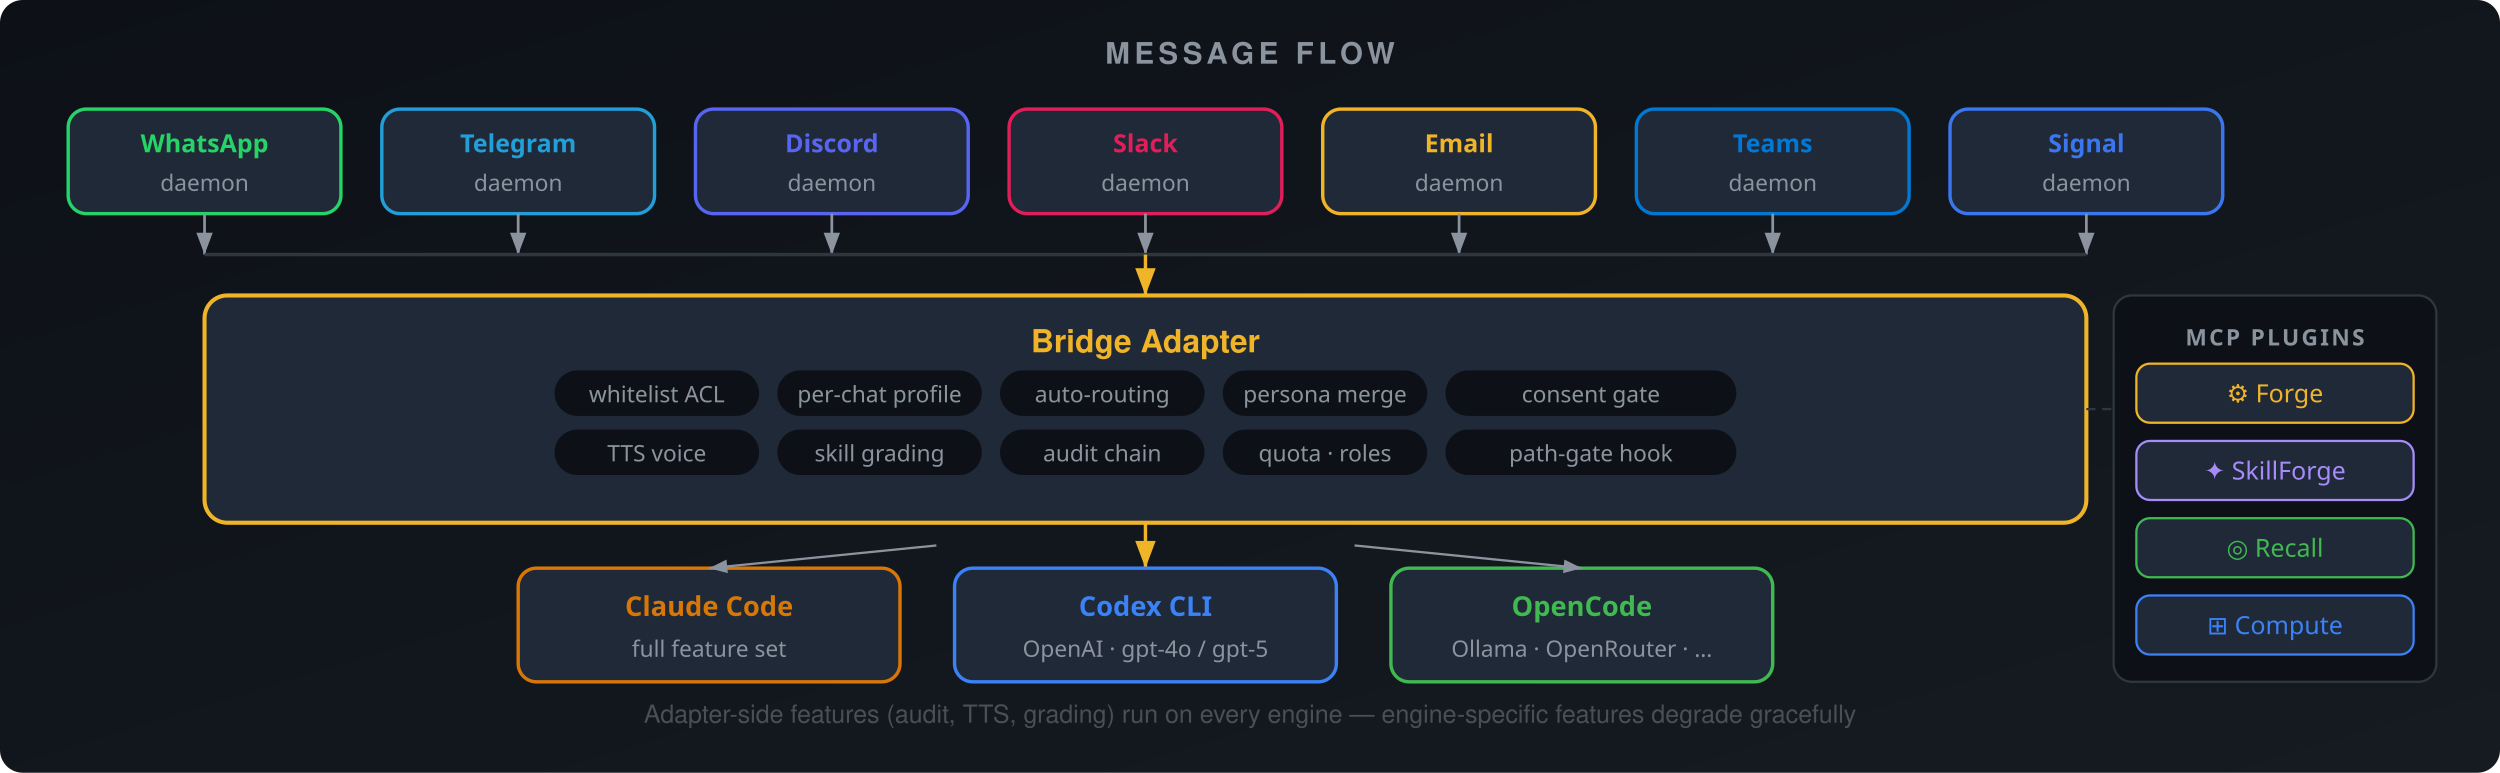
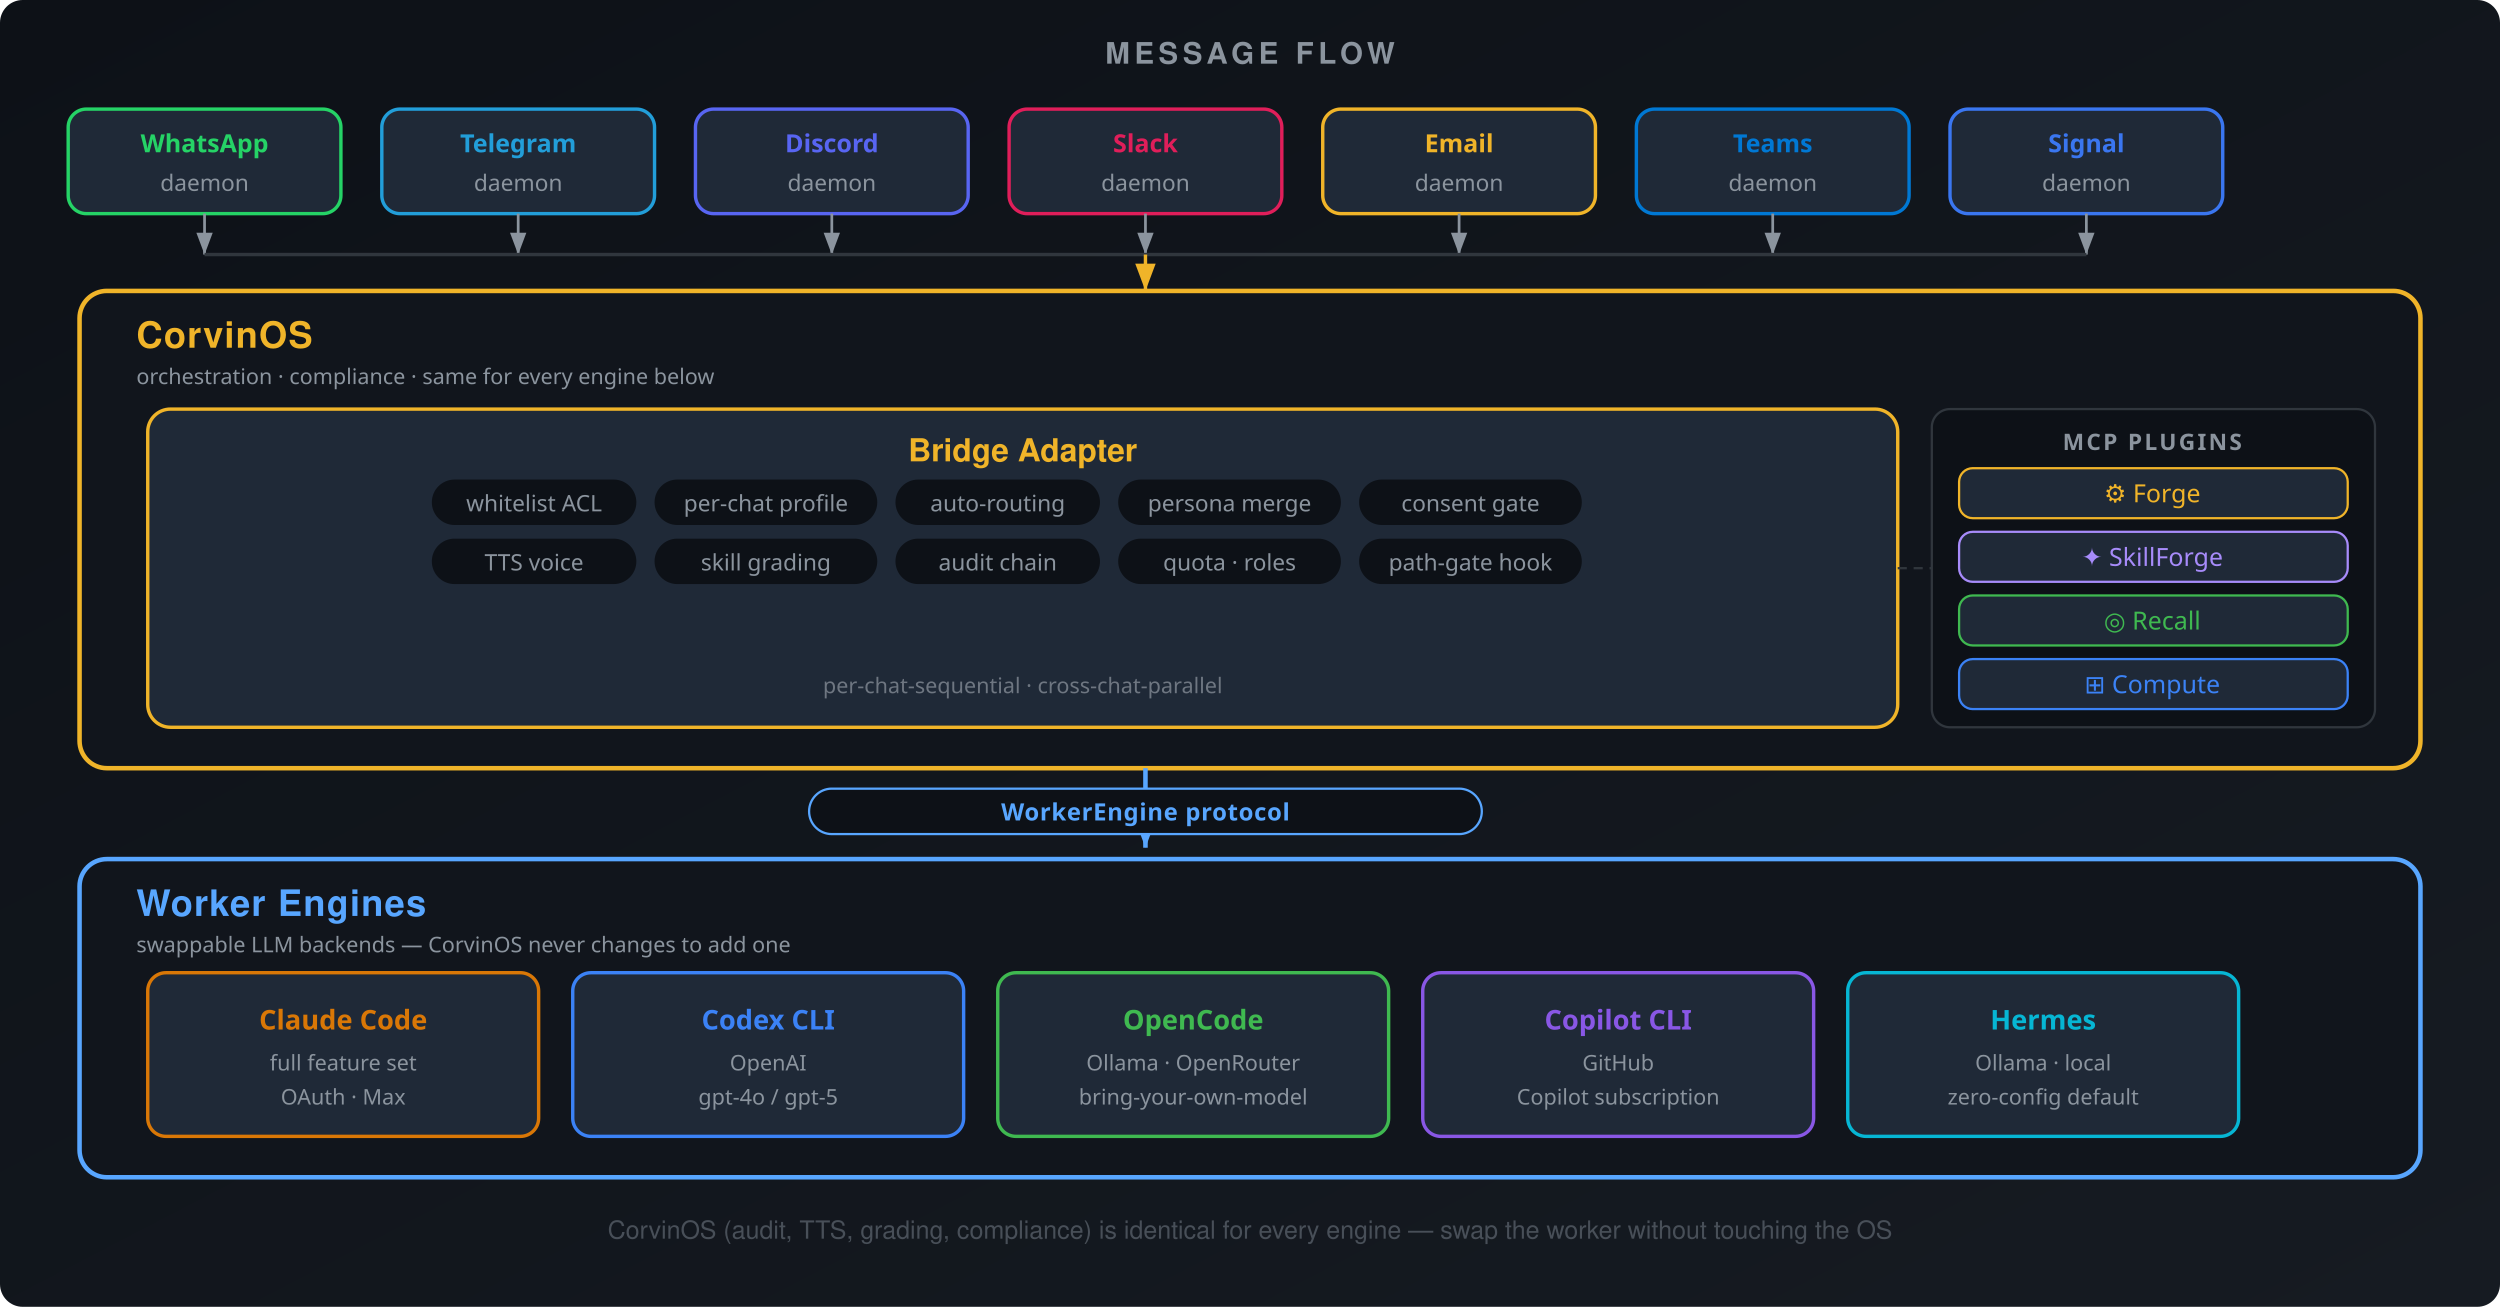
- <svg xmlns="http://www.w3.org/2000/svg" width="1100" height="340" viewBox="0 0 1100 340">
+ <svg xmlns="http://www.w3.org/2000/svg" width="1100" height="575" viewBox="0 0 1100 575">
  <defs>
    <linearGradient id="bg2" x1="0%" y1="0%" x2="100%" y2="100%">
      <stop offset="0%" stop-color="#0d1117" />
      <stop offset="100%" stop-color="#161b22" />
    </linearGradient>
    <marker id="arr" markerWidth="8" markerHeight="6" refX="8" refY="3" orient="auto">
      <polygon points="0 0, 8 3, 0 6" fill="#8b949e" />
    </marker>
    <marker id="arrAmber" markerWidth="8" markerHeight="6" refX="8" refY="3" orient="auto">
      <polygon points="0 0, 8 3, 0 6" fill="#f0b429" />
    </marker>
-     <filter id="glow">
-       <feGaussianBlur stdDeviation="3" result="blur" />
-       <feMerge>
-         <feMergeNode in="blur" />
-         <feMergeNode in="SourceGraphic" />
-       </feMerge>
-     </filter>
+     <marker id="arrBlue" markerWidth="8" markerHeight="6" refX="8" refY="3" orient="auto">
+       <polygon points="0 0, 8 3, 0 6" fill="#58a6ff" />
+     </marker>
  </defs>
-   <rect width="1100" height="340" rx="10" fill="url(#bg2)" />
+   <rect width="1100" height="575" rx="10" fill="url(#bg2)" />
  <text x="550" y="28" text-anchor="middle" font-family="-apple-system, BlinkMacSystemFont, 'Segoe UI', Helvetica, Arial, sans-serif" font-size="13" font-weight="600" fill="#8b949e" letter-spacing="2">MESSAGE FLOW</text>
  <rect x="30" y="48" width="120" height="46" rx="8" fill="#1f2937" stroke="#25d366" stroke-width="1.5" />
  <text x="90" y="67" text-anchor="middle" font-family="sans-serif" font-size="11" font-weight="600" fill="#25d366">WhatsApp</text>
  <text x="90" y="84" text-anchor="middle" font-family="sans-serif" font-size="10" fill="#8b949e">daemon</text>
  <rect x="168" y="48" width="120" height="46" rx="8" fill="#1f2937" stroke="#229ed9" stroke-width="1.5" />
  <text x="228" y="67" text-anchor="middle" font-family="sans-serif" font-size="11" font-weight="600" fill="#229ed9">Telegram</text>
  <text x="228" y="84" text-anchor="middle" font-family="sans-serif" font-size="10" fill="#8b949e">daemon</text>
  <rect x="306" y="48" width="120" height="46" rx="8" fill="#1f2937" stroke="#5865f2" stroke-width="1.5" />
  <text x="366" y="67" text-anchor="middle" font-family="sans-serif" font-size="11" font-weight="600" fill="#5865f2">Discord</text>
  <text x="366" y="84" text-anchor="middle" font-family="sans-serif" font-size="10" fill="#8b949e">daemon</text>
  <rect x="444" y="48" width="120" height="46" rx="8" fill="#1f2937" stroke="#e01e5a" stroke-width="1.5" />
  <text x="504" y="67" text-anchor="middle" font-family="sans-serif" font-size="11" font-weight="600" fill="#e01e5a">Slack</text>
  <text x="504" y="84" text-anchor="middle" font-family="sans-serif" font-size="10" fill="#8b949e">daemon</text>
  <rect x="582" y="48" width="120" height="46" rx="8" fill="#1f2937" stroke="#f0b429" stroke-width="1.5" />
  <text x="642" y="67" text-anchor="middle" font-family="sans-serif" font-size="11" font-weight="600" fill="#f0b429">Email</text>
  <text x="642" y="84" text-anchor="middle" font-family="sans-serif" font-size="10" fill="#8b949e">daemon</text>
  <rect x="720" y="48" width="120" height="46" rx="8" fill="#1f2937" stroke="#0078d4" stroke-width="1.5" />
  <text x="780" y="67" text-anchor="middle" font-family="sans-serif" font-size="11" font-weight="600" fill="#0078d4">Teams</text>
  <text x="780" y="84" text-anchor="middle" font-family="sans-serif" font-size="10" fill="#8b949e">daemon</text>
  <rect x="858" y="48" width="120" height="46" rx="8" fill="#1f2937" stroke="#3a76f0" stroke-width="1.5" />
  <text x="918" y="67" text-anchor="middle" font-family="sans-serif" font-size="11" font-weight="600" fill="#3a76f0">Signal</text>
  <text x="918" y="84" text-anchor="middle" font-family="sans-serif" font-size="10" fill="#8b949e">daemon</text>
  <line x1="90" y1="94" x2="90" y2="112" stroke="#8b949e" stroke-width="1.2" marker-end="url(#arr)" />
  <line x1="228" y1="94" x2="228" y2="112" stroke="#8b949e" stroke-width="1.2" marker-end="url(#arr)" />
  <line x1="366" y1="94" x2="366" y2="112" stroke="#8b949e" stroke-width="1.2" marker-end="url(#arr)" />
  <line x1="504" y1="94" x2="504" y2="112" stroke="#8b949e" stroke-width="1.2" marker-end="url(#arr)" />
  <line x1="642" y1="94" x2="642" y2="112" stroke="#8b949e" stroke-width="1.2" marker-end="url(#arr)" />
  <line x1="780" y1="94" x2="780" y2="112" stroke="#8b949e" stroke-width="1.2" marker-end="url(#arr)" />
  <line x1="918" y1="94" x2="918" y2="112" stroke="#8b949e" stroke-width="1.2" marker-end="url(#arr)" />
  <line x1="90" y1="112" x2="918" y2="112" stroke="#30363d" stroke-width="1.5" />
-   <line x1="504" y1="112" x2="504" y2="130" stroke="#f0b429" stroke-width="1.5" marker-end="url(#arrAmber)" />
-   <rect x="90" y="130" width="828" height="100" rx="10" fill="#1f2937" stroke="#f0b429" stroke-width="1.8" />
-   <text x="504" y="155" text-anchor="middle" font-family="-apple-system, BlinkMacSystemFont, 'Segoe UI', Helvetica, Arial, sans-serif" font-size="14" font-weight="700" fill="#f0b429">Bridge Adapter</text>
-   <rect x="244" y="163" width="90" height="20" rx="10" fill="#0d1117" />
-   <text x="289" y="177" text-anchor="middle" font-family="sans-serif" font-size="10" fill="#8b949e">whitelist ACL</text>
-   <rect x="342" y="163" width="90" height="20" rx="10" fill="#0d1117" />
-   <text x="387" y="177" text-anchor="middle" font-family="sans-serif" font-size="10" fill="#8b949e">per-chat profile</text>
-   <rect x="440" y="163" width="90" height="20" rx="10" fill="#0d1117" />
-   <text x="485" y="177" text-anchor="middle" font-family="sans-serif" font-size="10" fill="#8b949e">auto-routing</text>
-   <rect x="538" y="163" width="90" height="20" rx="10" fill="#0d1117" />
-   <text x="583" y="177" text-anchor="middle" font-family="sans-serif" font-size="10" fill="#8b949e">persona merge</text>
-   <rect x="636" y="163" width="128" height="20" rx="10" fill="#0d1117" />
-   <text x="700" y="177" text-anchor="middle" font-family="sans-serif" font-size="10" fill="#8b949e">consent gate</text>
-   <rect x="244" y="189" width="90" height="20" rx="10" fill="#0d1117" />
-   <text x="289" y="203" text-anchor="middle" font-family="sans-serif" font-size="10" fill="#8b949e">TTS voice</text>
-   <rect x="342" y="189" width="90" height="20" rx="10" fill="#0d1117" />
-   <text x="387" y="203" text-anchor="middle" font-family="sans-serif" font-size="10" fill="#8b949e">skill grading</text>
-   <rect x="440" y="189" width="90" height="20" rx="10" fill="#0d1117" />
-   <text x="485" y="203" text-anchor="middle" font-family="sans-serif" font-size="10" fill="#8b949e">audit chain</text>
-   <rect x="538" y="189" width="90" height="20" rx="10" fill="#0d1117" />
-   <text x="583" y="203" text-anchor="middle" font-family="sans-serif" font-size="10" fill="#8b949e">quota · roles</text>
-   <rect x="636" y="189" width="128" height="20" rx="10" fill="#0d1117" />
-   <text x="700" y="203" text-anchor="middle" font-family="sans-serif" font-size="10" fill="#8b949e">path-gate hook</text>
-   <line x1="504" y1="230" x2="504" y2="250" stroke="#f0b429" stroke-width="1.5" marker-end="url(#arrAmber)" />
-   <rect x="228" y="250" width="168" height="50" rx="8" fill="#1f2937" stroke="#d97706" stroke-width="1.5" />
-   <text x="312" y="271" text-anchor="middle" font-family="sans-serif" font-size="12" font-weight="700" fill="#d97706">Claude Code</text>
-   <text x="312" y="289" text-anchor="middle" font-family="sans-serif" font-size="10" fill="#8b949e">full feature set</text>
-   <rect x="420" y="250" width="168" height="50" rx="8" fill="#1f2937" stroke="#3b82f6" stroke-width="1.5" />
-   <text x="504" y="271" text-anchor="middle" font-family="sans-serif" font-size="12" font-weight="700" fill="#3b82f6">Codex CLI</text>
-   <text x="504" y="289" text-anchor="middle" font-family="sans-serif" font-size="10" fill="#8b949e">OpenAI · gpt-4o / gpt-5</text>
-   <rect x="612" y="250" width="168" height="50" rx="8" fill="#1f2937" stroke="#3fb950" stroke-width="1.5" />
-   <text x="696" y="271" text-anchor="middle" font-family="sans-serif" font-size="12" font-weight="700" fill="#3fb950">OpenCode</text>
-   <text x="696" y="289" text-anchor="middle" font-family="sans-serif" font-size="10" fill="#8b949e">Ollama · OpenRouter · …</text>
-   <line x1="412" y1="240" x2="312" y2="250" stroke="#8b949e" stroke-width="1" marker-end="url(#arr)" />
-   <line x1="504" y1="250" x2="504" y2="250" stroke="#8b949e" stroke-width="1" />
-   <line x1="596" y1="240" x2="696" y2="250" stroke="#8b949e" stroke-width="1" marker-end="url(#arr)" />
-   <rect x="930" y="130" width="142" height="170" rx="8" fill="#0d1117" stroke="#30363d" stroke-width="1" />
-   <text x="1001" y="152" text-anchor="middle" font-family="sans-serif" font-size="10" font-weight="700" fill="#8b949e" letter-spacing="1">MCP PLUGINS</text>
-   <rect x="940" y="160" width="122" height="26" rx="6" fill="#1f2937" stroke="#f0b429" stroke-width="1" />
-   <text x="1001" y="177" text-anchor="middle" font-family="sans-serif" font-size="11" fill="#f0b429">⚙ Forge</text>
-   <rect x="940" y="194" width="122" height="26" rx="6" fill="#1f2937" stroke="#a78bfa" stroke-width="1" />
-   <text x="1001" y="211" text-anchor="middle" font-family="sans-serif" font-size="11" fill="#a78bfa">✦ SkillForge</text>
-   <rect x="940" y="228" width="122" height="26" rx="6" fill="#1f2937" stroke="#3fb950" stroke-width="1" />
-   <text x="1001" y="245" text-anchor="middle" font-family="sans-serif" font-size="11" fill="#3fb950">◎ Recall</text>
-   <rect x="940" y="262" width="122" height="26" rx="6" fill="#1f2937" stroke="#3b82f6" stroke-width="1" />
-   <text x="1001" y="279" text-anchor="middle" font-family="sans-serif" font-size="11" fill="#3b82f6">⊞ Compute</text>
-   <line x1="918" y1="180" x2="930" y2="180" stroke="#30363d" stroke-width="1" stroke-dasharray="4,3" />
-   <text x="550" y="318" text-anchor="middle" font-family="-apple-system, BlinkMacSystemFont, 'Segoe UI', Helvetica, Arial, sans-serif" font-size="11" fill="#484f58">
-     Adapter-side features (audit, TTS, grading) run on every engine — engine-specific features degrade gracefully
+   <line x1="504" y1="112" x2="504" y2="128" stroke="#f0b429" stroke-width="1.5" marker-end="url(#arrAmber)" />
+   <rect x="35" y="128" width="1030" height="210" rx="12" fill="#11151c" stroke="#f0b429" stroke-width="2" />
+   <text x="60" y="153" font-family="-apple-system, BlinkMacSystemFont, 'Segoe UI', Helvetica, Arial, sans-serif" font-size="16" font-weight="800" letter-spacing="0.5" fill="#f0b429">CorvinOS</text>
+   <text x="60" y="169" font-family="sans-serif" font-size="9.5" fill="#8b949e">orchestration · compliance · same for every engine below</text>
+   <rect x="65" y="180" width="770" height="140" rx="10" fill="#1f2937" stroke="#f0b429" stroke-width="1.5" />
+   <text x="450" y="203" text-anchor="middle" font-family="-apple-system, BlinkMacSystemFont, 'Segoe UI', Helvetica, Arial, sans-serif" font-size="14" font-weight="700" fill="#f0b429">Bridge Adapter</text>
+   <rect x="190" y="211" width="90" height="20" rx="10" fill="#0d1117" />
+   <text x="235" y="225" text-anchor="middle" font-family="sans-serif" font-size="10" fill="#8b949e">whitelist ACL</text>
+   <rect x="288" y="211" width="98" height="20" rx="10" fill="#0d1117" />
+   <text x="337" y="225" text-anchor="middle" font-family="sans-serif" font-size="10" fill="#8b949e">per-chat profile</text>
+   <rect x="394" y="211" width="90" height="20" rx="10" fill="#0d1117" />
+   <text x="439" y="225" text-anchor="middle" font-family="sans-serif" font-size="10" fill="#8b949e">auto-routing</text>
+   <rect x="492" y="211" width="98" height="20" rx="10" fill="#0d1117" />
+   <text x="541" y="225" text-anchor="middle" font-family="sans-serif" font-size="10" fill="#8b949e">persona merge</text>
+   <rect x="598" y="211" width="98" height="20" rx="10" fill="#0d1117" />
+   <text x="647" y="225" text-anchor="middle" font-family="sans-serif" font-size="10" fill="#8b949e">consent gate</text>
+   <rect x="190" y="237" width="90" height="20" rx="10" fill="#0d1117" />
+   <text x="235" y="251" text-anchor="middle" font-family="sans-serif" font-size="10" fill="#8b949e">TTS voice</text>
+   <rect x="288" y="237" width="98" height="20" rx="10" fill="#0d1117" />
+   <text x="337" y="251" text-anchor="middle" font-family="sans-serif" font-size="10" fill="#8b949e">skill grading</text>
+   <rect x="394" y="237" width="90" height="20" rx="10" fill="#0d1117" />
+   <text x="439" y="251" text-anchor="middle" font-family="sans-serif" font-size="10" fill="#8b949e">audit chain</text>
+   <rect x="492" y="237" width="98" height="20" rx="10" fill="#0d1117" />
+   <text x="541" y="251" text-anchor="middle" font-family="sans-serif" font-size="10" fill="#8b949e">quota · roles</text>
+   <rect x="598" y="237" width="98" height="20" rx="10" fill="#0d1117" />
+   <text x="647" y="251" text-anchor="middle" font-family="sans-serif" font-size="10" fill="#8b949e">path-gate hook</text>
+   <text x="450" y="305" text-anchor="middle" font-family="sans-serif" font-size="9.5" fill="#6e7681">per-chat-sequential · cross-chat-parallel</text>
+   <rect x="850" y="180" width="195" height="140" rx="8" fill="#0d1117" stroke="#30363d" stroke-width="1" />
+   <text x="947" y="198" text-anchor="middle" font-family="sans-serif" font-size="10" font-weight="700" fill="#8b949e" letter-spacing="1">MCP PLUGINS</text>
+   <rect x="862" y="206" width="171" height="22" rx="6" fill="#1f2937" stroke="#f0b429" stroke-width="1" />
+   <text x="947" y="221" text-anchor="middle" font-family="sans-serif" font-size="11" fill="#f0b429">⚙ Forge</text>
+   <rect x="862" y="234" width="171" height="22" rx="6" fill="#1f2937" stroke="#a78bfa" stroke-width="1" />
+   <text x="947" y="249" text-anchor="middle" font-family="sans-serif" font-size="11" fill="#a78bfa">✦ SkillForge</text>
+   <rect x="862" y="262" width="171" height="22" rx="6" fill="#1f2937" stroke="#3fb950" stroke-width="1" />
+   <text x="947" y="277" text-anchor="middle" font-family="sans-serif" font-size="11" fill="#3fb950">◎ Recall</text>
+   <rect x="862" y="290" width="171" height="22" rx="6" fill="#1f2937" stroke="#3b82f6" stroke-width="1" />
+   <text x="947" y="305" text-anchor="middle" font-family="sans-serif" font-size="11" fill="#3b82f6">⊞ Compute</text>
+   <line x1="835" y1="250" x2="850" y2="250" stroke="#30363d" stroke-width="1" stroke-dasharray="4,3" />
+   <line x1="504" y1="338" x2="504" y2="373" stroke="#58a6ff" stroke-width="2" marker-end="url(#arrBlue)" />
+   <rect x="356" y="347" width="296" height="20" rx="10" fill="#0d1117" stroke="#58a6ff" stroke-width="1" />
+   <text x="504" y="361" text-anchor="middle" font-family="sans-serif" font-size="10.5" font-weight="700" fill="#58a6ff" letter-spacing="0.3">WorkerEngine protocol</text>
+   <rect x="35" y="378" width="1030" height="140" rx="12" fill="#11151c" stroke="#58a6ff" stroke-width="2" />
+   <text x="60" y="403" font-family="-apple-system, BlinkMacSystemFont, 'Segoe UI', Helvetica, Arial, sans-serif" font-size="16" font-weight="800" letter-spacing="0.5" fill="#58a6ff">Worker Engines</text>
+   <text x="60" y="419" font-family="sans-serif" font-size="9.5" fill="#8b949e">swappable LLM backends — CorvinOS never changes to add one</text>
+   <rect x="65" y="428" width="172" height="72" rx="8" fill="#1f2937" stroke="#d97706" stroke-width="1.5" />
+   <text x="151" y="453" text-anchor="middle" font-family="sans-serif" font-size="12" font-weight="700" fill="#d97706">Claude Code</text>
+   <text x="151" y="471" text-anchor="middle" font-family="sans-serif" font-size="9.5" fill="#8b949e">full feature set</text>
+   <text x="151" y="486" text-anchor="middle" font-family="sans-serif" font-size="9.5" fill="#8b949e">OAuth · Max</text>
+   <rect x="252" y="428" width="172" height="72" rx="8" fill="#1f2937" stroke="#3b82f6" stroke-width="1.5" />
+   <text x="338" y="453" text-anchor="middle" font-family="sans-serif" font-size="12" font-weight="700" fill="#3b82f6">Codex CLI</text>
+   <text x="338" y="471" text-anchor="middle" font-family="sans-serif" font-size="9.5" fill="#8b949e">OpenAI</text>
+   <text x="338" y="486" text-anchor="middle" font-family="sans-serif" font-size="9.5" fill="#8b949e">gpt-4o / gpt-5</text>
+   <rect x="439" y="428" width="172" height="72" rx="8" fill="#1f2937" stroke="#3fb950" stroke-width="1.5" />
+   <text x="525" y="453" text-anchor="middle" font-family="sans-serif" font-size="12" font-weight="700" fill="#3fb950">OpenCode</text>
+   <text x="525" y="471" text-anchor="middle" font-family="sans-serif" font-size="9.5" fill="#8b949e">Ollama · OpenRouter</text>
+   <text x="525" y="486" text-anchor="middle" font-family="sans-serif" font-size="9.5" fill="#8b949e">bring-your-own-model</text>
+   <rect x="626" y="428" width="172" height="72" rx="8" fill="#1f2937" stroke="#8957e5" stroke-width="1.5" />
+   <text x="712" y="453" text-anchor="middle" font-family="sans-serif" font-size="12" font-weight="700" fill="#8957e5">Copilot CLI</text>
+   <text x="712" y="471" text-anchor="middle" font-family="sans-serif" font-size="9.5" fill="#8b949e">GitHub</text>
+   <text x="712" y="486" text-anchor="middle" font-family="sans-serif" font-size="9.5" fill="#8b949e">Copilot subscription</text>
+   <rect x="813" y="428" width="172" height="72" rx="8" fill="#1f2937" stroke="#06b6d4" stroke-width="1.5" />
+   <text x="899" y="453" text-anchor="middle" font-family="sans-serif" font-size="12" font-weight="700" fill="#06b6d4">Hermes</text>
+   <text x="899" y="471" text-anchor="middle" font-family="sans-serif" font-size="9.5" fill="#8b949e">Ollama · local</text>
+   <text x="899" y="486" text-anchor="middle" font-family="sans-serif" font-size="9.5" fill="#8b949e">zero-config default</text>
+   <text x="550" y="545" text-anchor="middle" font-family="-apple-system, BlinkMacSystemFont, 'Segoe UI', Helvetica, Arial, sans-serif" font-size="11" fill="#484f58">
+     CorvinOS (audit, TTS, grading, compliance) is identical for every engine — swap the worker without touching the OS
  </text>
</svg>
